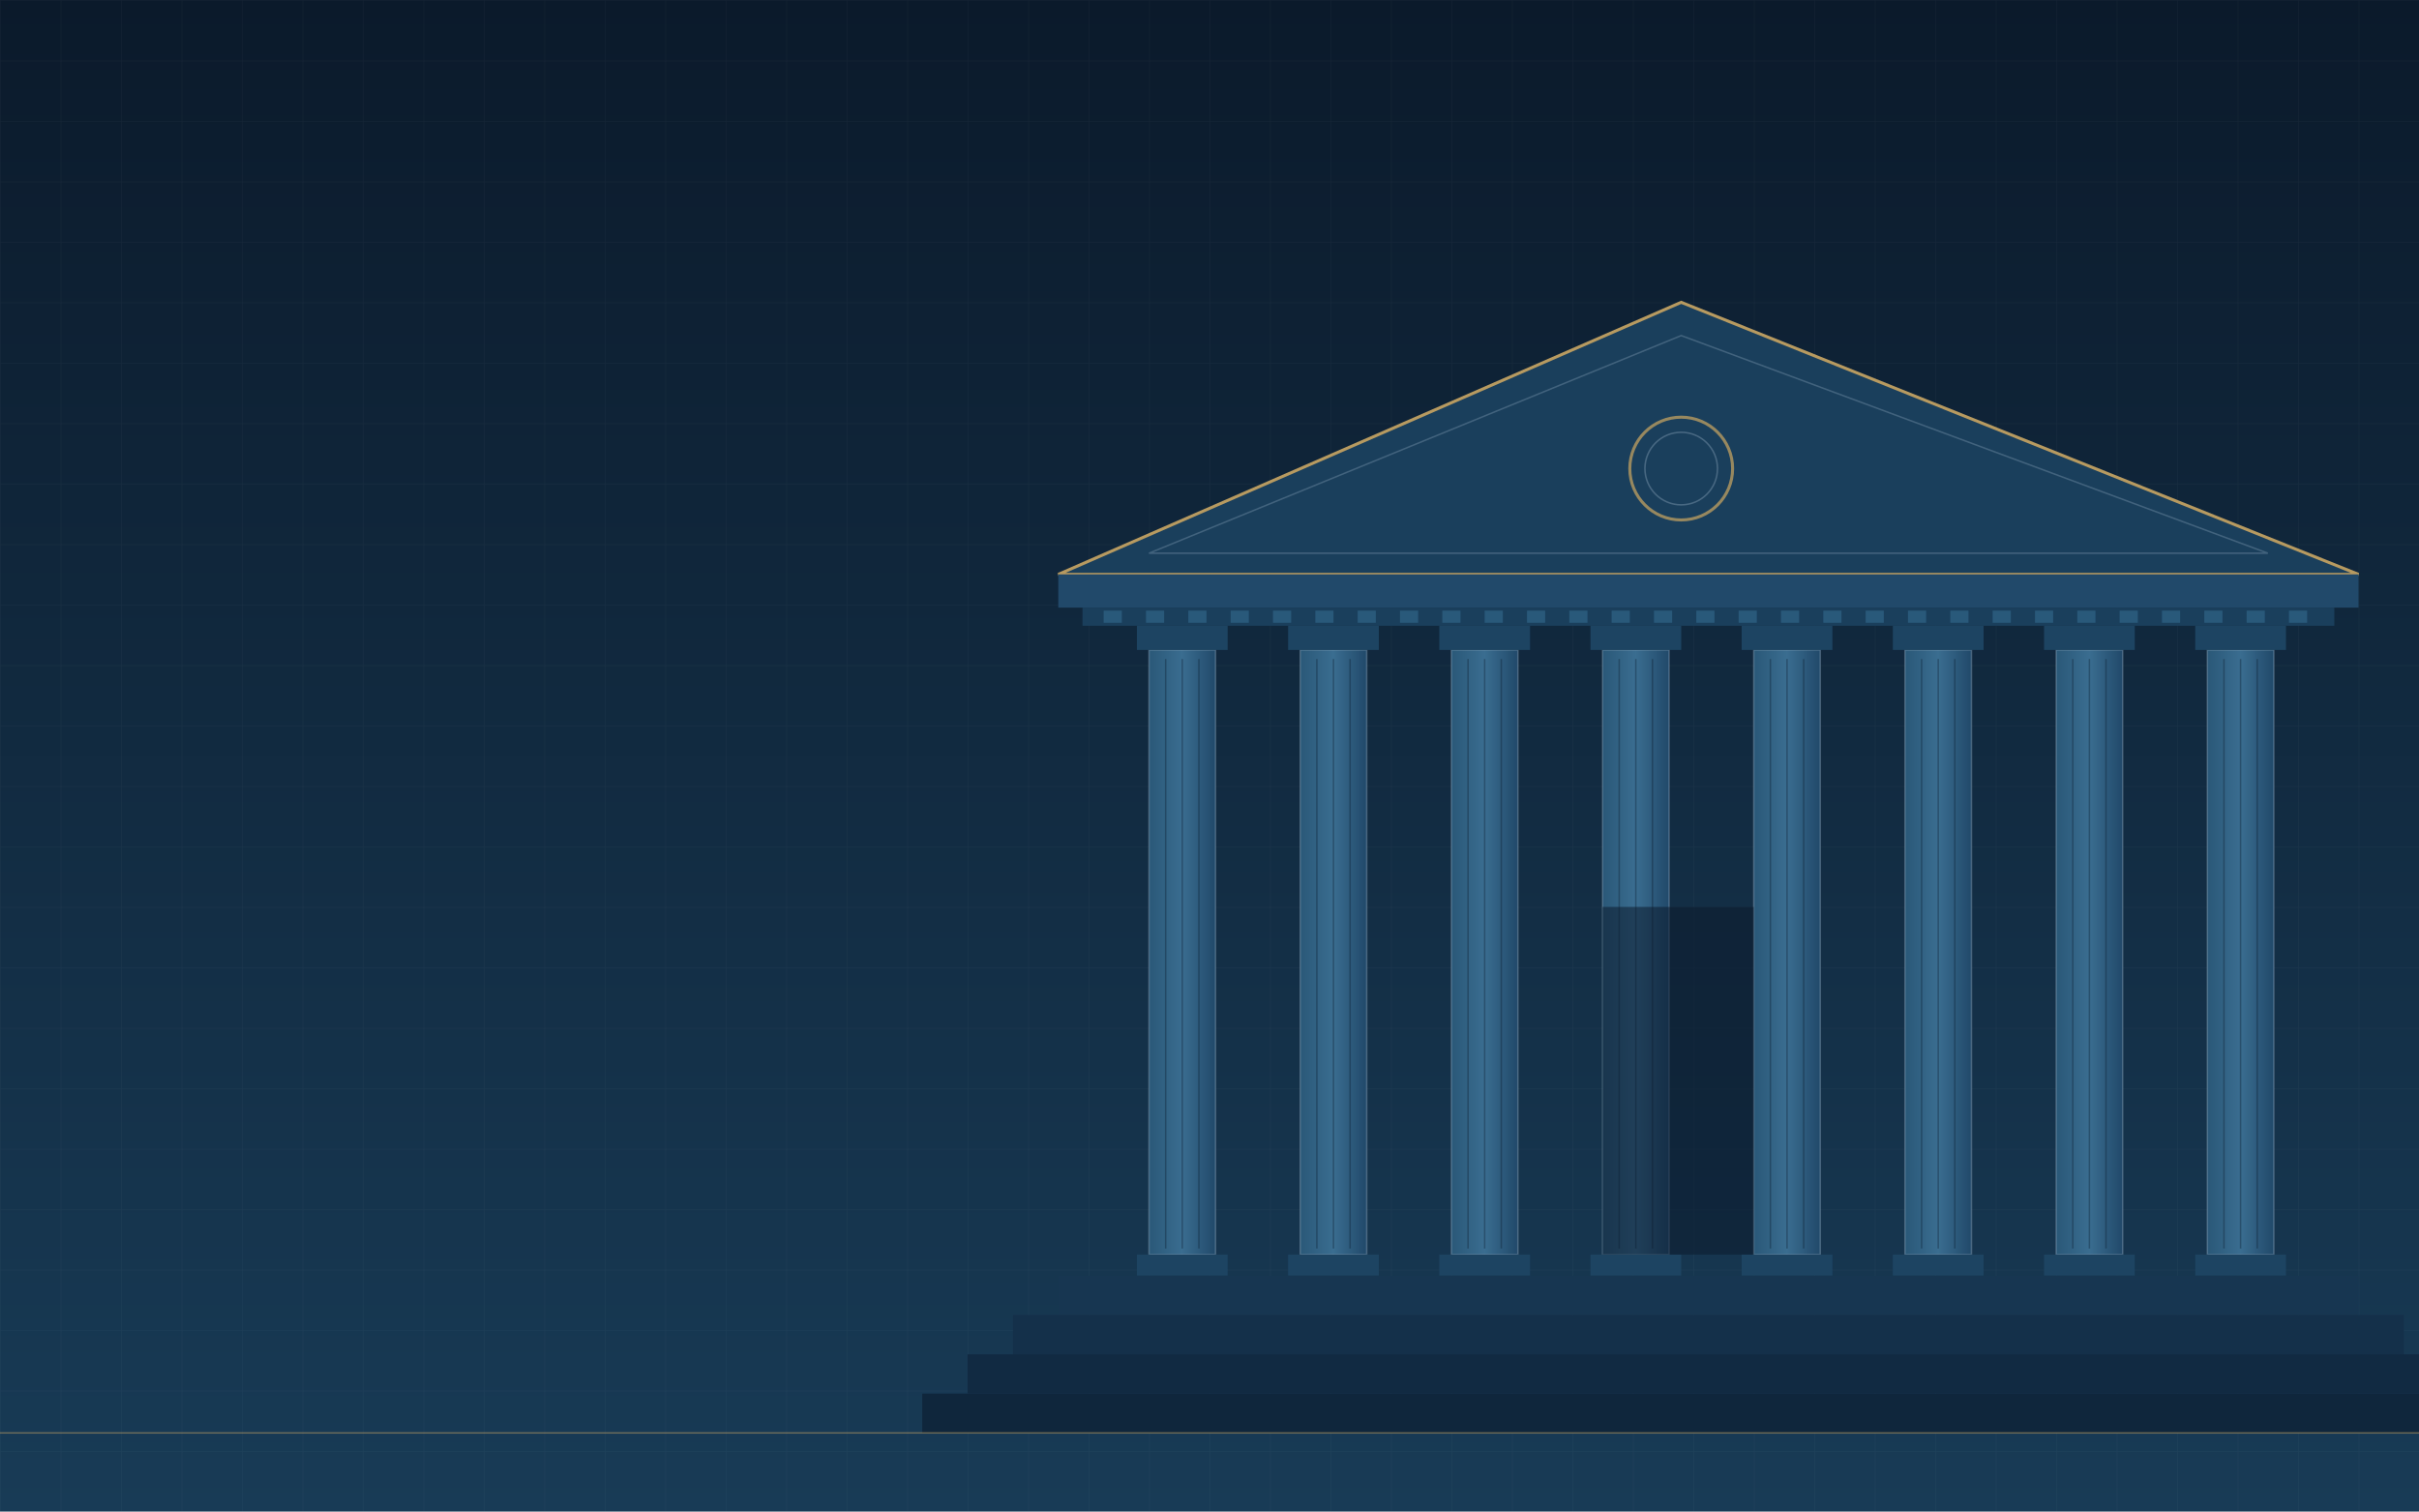
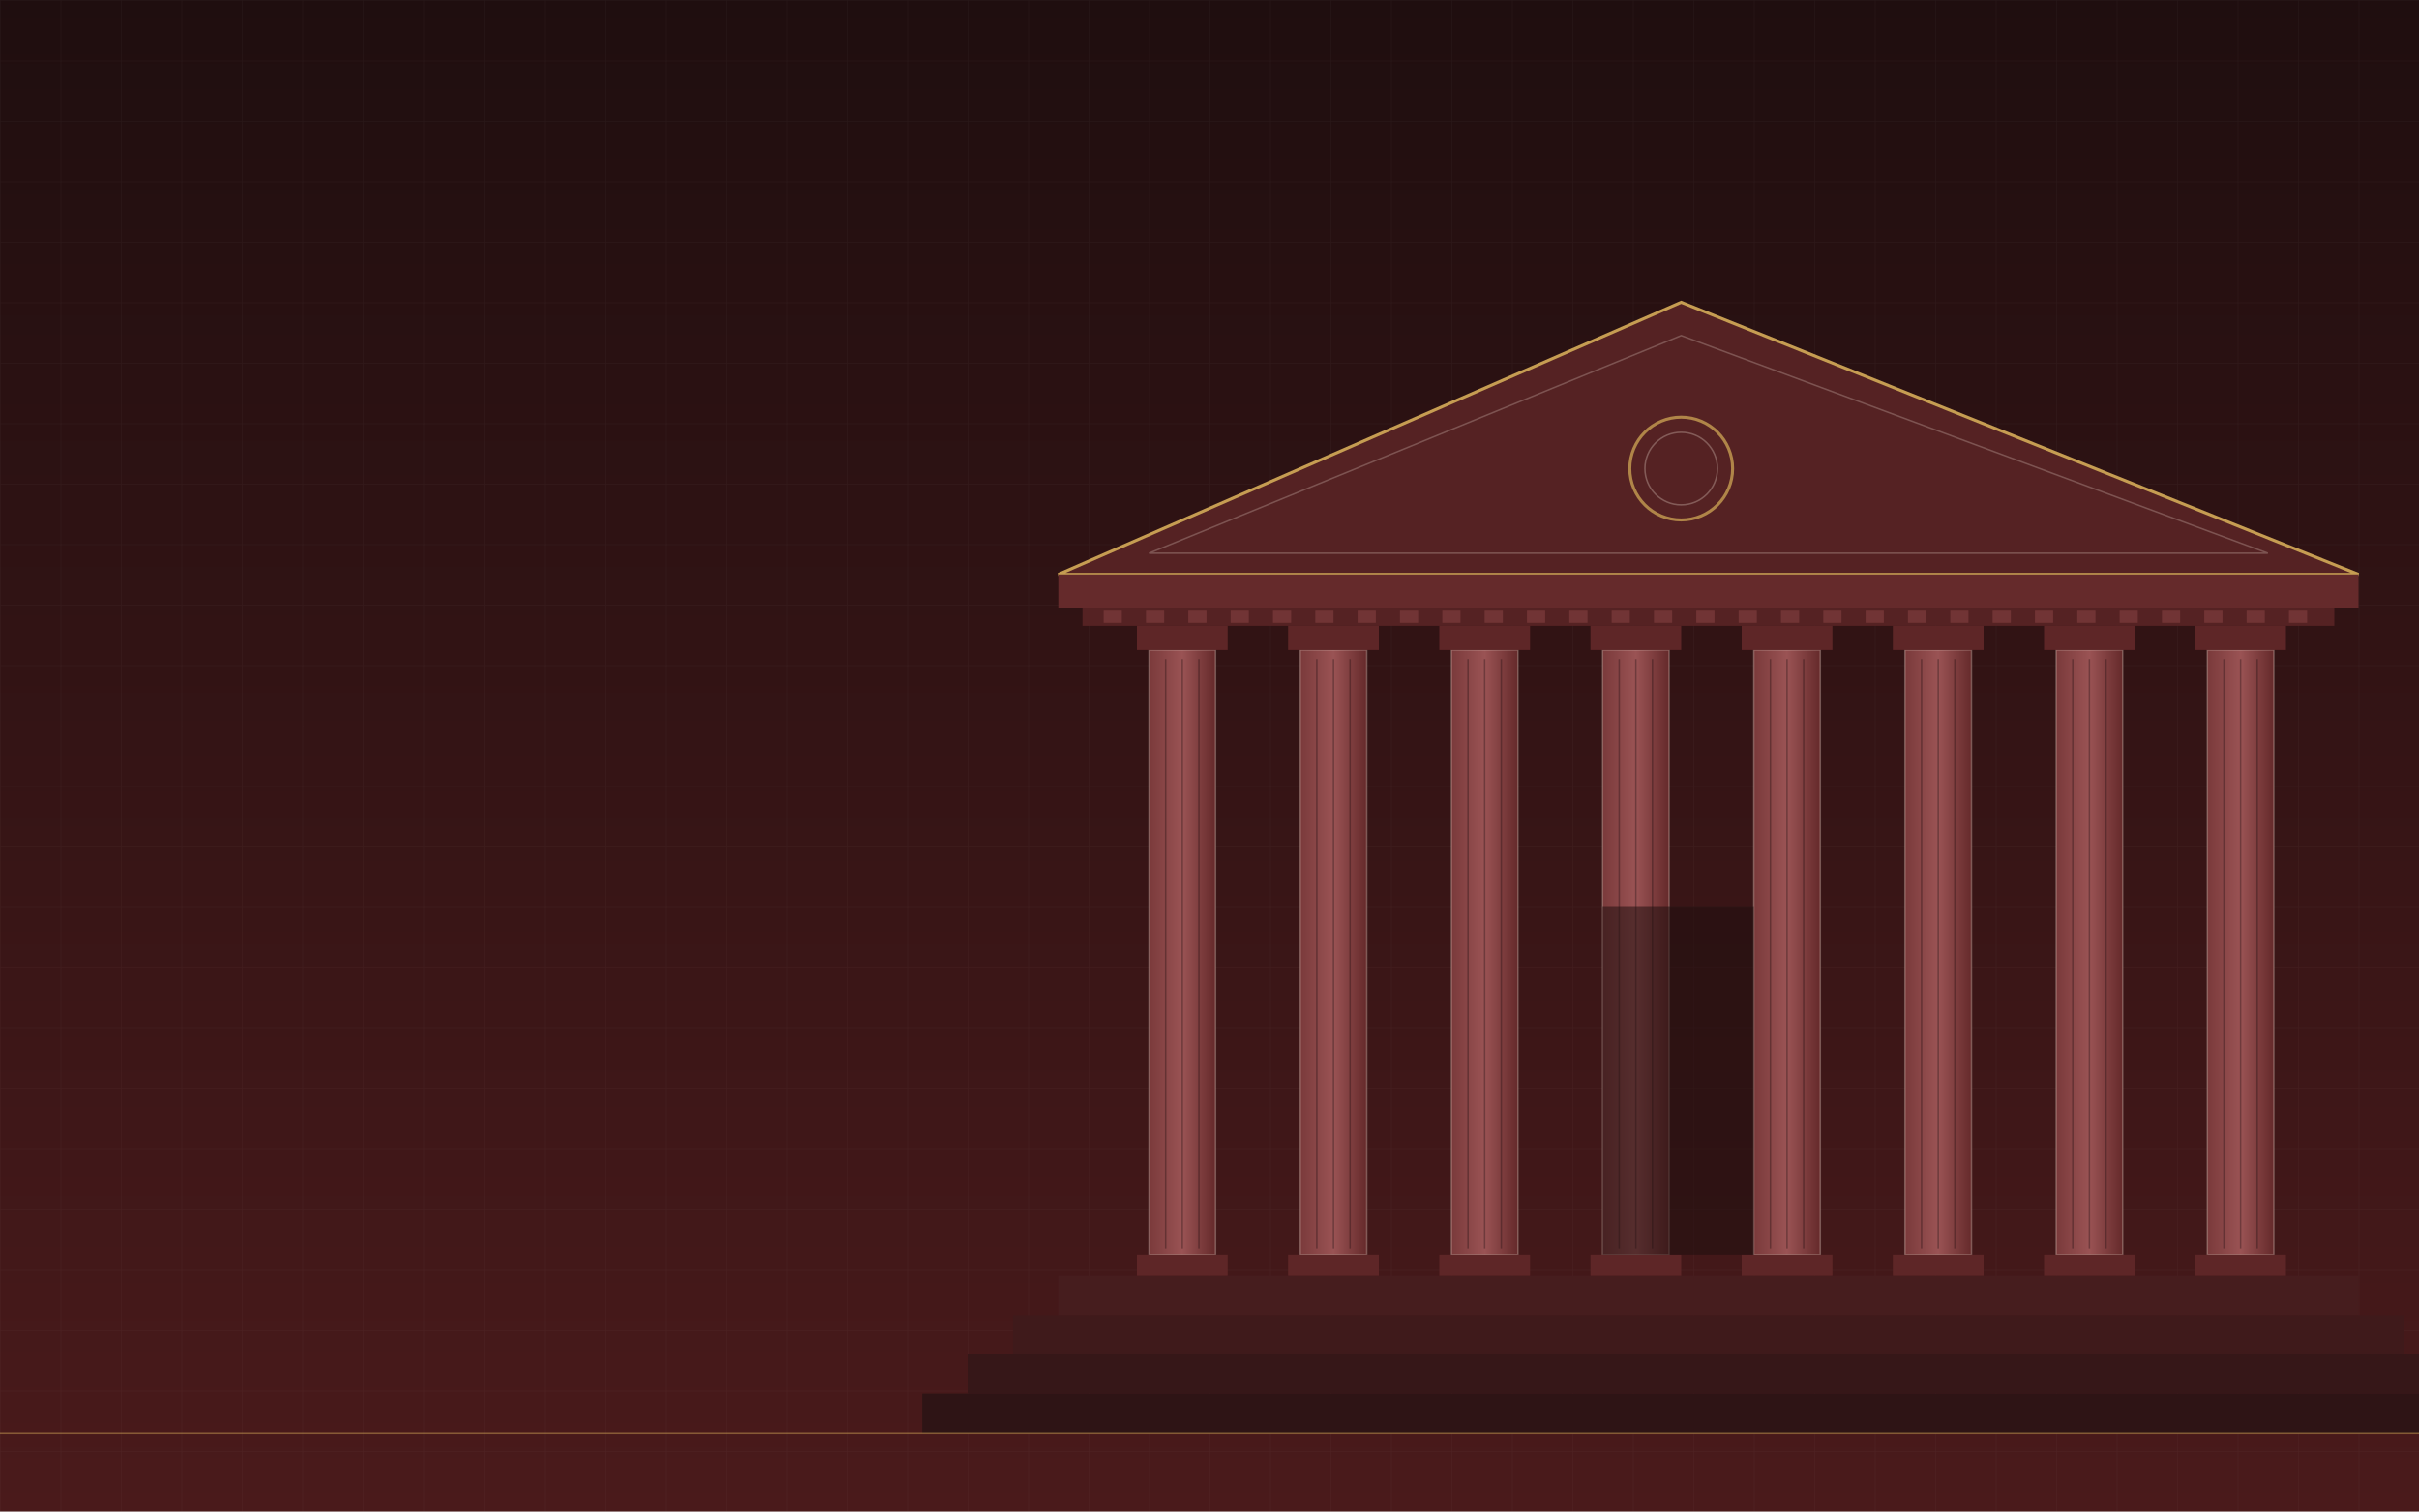
<svg xmlns="http://www.w3.org/2000/svg" viewBox="0 0 1600 1000" preserveAspectRatio="xMidYMid slice">
  <defs>
    <linearGradient id="sky" x1="0" y1="0" x2="0" y2="1">
-       <stop offset="0" stop-color="#0b1a2b" />
-       <stop offset="1" stop-color="#183b56" />
+       <stop offset="0" stop-color="#1f0e0f" />
+       <stop offset="1" stop-color="#4a1a1b" />
    </linearGradient>
    <linearGradient id="col" x1="0" y1="0" x2="1" y2="0">
-       <stop offset="0" stop-color="#2a5878" />
-       <stop offset=".5" stop-color="#3a6d90" />
-       <stop offset="1" stop-color="#21496a" />
+       <stop offset="0" stop-color="#7a3a3b" />
+       <stop offset=".5" stop-color="#9a5354" />
+       <stop offset="1" stop-color="#652a2b" />
    </linearGradient>
    <pattern id="grid" width="40" height="40" patternUnits="userSpaceOnUse">
      <path d="M40 0H0V40" fill="none" stroke="#ffffff" stroke-opacity=".035" />
    </pattern>
  </defs>
  <rect width="1600" height="1000" fill="url(#sky)" />
  <rect width="1600" height="1000" fill="url(#grid)" />
-   <polygon points="700,380 1112,200 1560,380" fill="#1a3f5c" stroke="#b79a60" stroke-width="2" />
-   <polygon points="760,366 1112,222 1500,366" fill="none" stroke="#9fb6c8" stroke-opacity=".3" />
-   <circle cx="1112" cy="310" r="34" fill="none" stroke="#b79a60" stroke-opacity=".8" stroke-width="2" />
-   <circle cx="1112" cy="310" r="24" fill="none" stroke="#9fb6c8" stroke-opacity=".35" />
-   <rect x="700" y="380" width="860" height="22" fill="#21496a" />
-   <rect x="716" y="402" width="828" height="12" fill="#1a3f5c" />
-   <rect x="730" y="404" width="12" height="8" fill="#2f6488" opacity=".7" />
-   <rect x="758" y="404" width="12" height="8" fill="#2f6488" opacity=".7" />
-   <rect x="786" y="404" width="12" height="8" fill="#2f6488" opacity=".7" />
-   <rect x="814" y="404" width="12" height="8" fill="#2f6488" opacity=".7" />
-   <rect x="842" y="404" width="12" height="8" fill="#2f6488" opacity=".7" />
-   <rect x="870" y="404" width="12" height="8" fill="#2f6488" opacity=".7" />
-   <rect x="898" y="404" width="12" height="8" fill="#2f6488" opacity=".7" />
-   <rect x="926" y="404" width="12" height="8" fill="#2f6488" opacity=".7" />
-   <rect x="954" y="404" width="12" height="8" fill="#2f6488" opacity=".7" />
-   <rect x="982" y="404" width="12" height="8" fill="#2f6488" opacity=".7" />
-   <rect x="1010" y="404" width="12" height="8" fill="#2f6488" opacity=".7" />
-   <rect x="1038" y="404" width="12" height="8" fill="#2f6488" opacity=".7" />
-   <rect x="1066" y="404" width="12" height="8" fill="#2f6488" opacity=".7" />
-   <rect x="1094" y="404" width="12" height="8" fill="#2f6488" opacity=".7" />
-   <rect x="1122" y="404" width="12" height="8" fill="#2f6488" opacity=".7" />
-   <rect x="1150" y="404" width="12" height="8" fill="#2f6488" opacity=".7" />
-   <rect x="1178" y="404" width="12" height="8" fill="#2f6488" opacity=".7" />
-   <rect x="1206" y="404" width="12" height="8" fill="#2f6488" opacity=".7" />
-   <rect x="1234" y="404" width="12" height="8" fill="#2f6488" opacity=".7" />
-   <rect x="1262" y="404" width="12" height="8" fill="#2f6488" opacity=".7" />
-   <rect x="1290" y="404" width="12" height="8" fill="#2f6488" opacity=".7" />
-   <rect x="1318" y="404" width="12" height="8" fill="#2f6488" opacity=".7" />
-   <rect x="1346" y="404" width="12" height="8" fill="#2f6488" opacity=".7" />
-   <rect x="1374" y="404" width="12" height="8" fill="#2f6488" opacity=".7" />
-   <rect x="1402" y="404" width="12" height="8" fill="#2f6488" opacity=".7" />
-   <rect x="1430" y="404" width="12" height="8" fill="#2f6488" opacity=".7" />
-   <rect x="1458" y="404" width="12" height="8" fill="#2f6488" opacity=".7" />
-   <rect x="1486" y="404" width="12" height="8" fill="#2f6488" opacity=".7" />
-   <rect x="1514" y="404" width="12" height="8" fill="#2f6488" opacity=".7" />
-   <rect x="760" y="430" width="44" height="400" fill="url(#col)" stroke="#9fb6c8" stroke-opacity=".35" />
-   <line x1="771" y1="436" x2="771" y2="826" stroke="#0b1a2b" stroke-opacity=".35" />
-   <line x1="782" y1="436" x2="782" y2="826" stroke="#0b1a2b" stroke-opacity=".35" />
-   <line x1="793" y1="436" x2="793" y2="826" stroke="#0b1a2b" stroke-opacity=".35" />
-   <rect x="752" y="414" width="60" height="16" fill="#1d4462" />
-   <rect x="752" y="830" width="60" height="14" fill="#1d4462" />
-   <rect x="860" y="430" width="44" height="400" fill="url(#col)" stroke="#9fb6c8" stroke-opacity=".35" />
-   <line x1="871" y1="436" x2="871" y2="826" stroke="#0b1a2b" stroke-opacity=".35" />
-   <line x1="882" y1="436" x2="882" y2="826" stroke="#0b1a2b" stroke-opacity=".35" />
-   <line x1="893" y1="436" x2="893" y2="826" stroke="#0b1a2b" stroke-opacity=".35" />
-   <rect x="852" y="414" width="60" height="16" fill="#1d4462" />
-   <rect x="852" y="830" width="60" height="14" fill="#1d4462" />
-   <rect x="960" y="430" width="44" height="400" fill="url(#col)" stroke="#9fb6c8" stroke-opacity=".35" />
-   <line x1="971" y1="436" x2="971" y2="826" stroke="#0b1a2b" stroke-opacity=".35" />
-   <line x1="982" y1="436" x2="982" y2="826" stroke="#0b1a2b" stroke-opacity=".35" />
-   <line x1="993" y1="436" x2="993" y2="826" stroke="#0b1a2b" stroke-opacity=".35" />
-   <rect x="952" y="414" width="60" height="16" fill="#1d4462" />
-   <rect x="952" y="830" width="60" height="14" fill="#1d4462" />
-   <rect x="1060" y="430" width="44" height="400" fill="url(#col)" stroke="#9fb6c8" stroke-opacity=".35" />
-   <line x1="1071" y1="436" x2="1071" y2="826" stroke="#0b1a2b" stroke-opacity=".35" />
-   <line x1="1082" y1="436" x2="1082" y2="826" stroke="#0b1a2b" stroke-opacity=".35" />
-   <line x1="1093" y1="436" x2="1093" y2="826" stroke="#0b1a2b" stroke-opacity=".35" />
-   <rect x="1052" y="414" width="60" height="16" fill="#1d4462" />
-   <rect x="1052" y="830" width="60" height="14" fill="#1d4462" />
-   <rect x="1160" y="430" width="44" height="400" fill="url(#col)" stroke="#9fb6c8" stroke-opacity=".35" />
-   <line x1="1171" y1="436" x2="1171" y2="826" stroke="#0b1a2b" stroke-opacity=".35" />
-   <line x1="1182" y1="436" x2="1182" y2="826" stroke="#0b1a2b" stroke-opacity=".35" />
-   <line x1="1193" y1="436" x2="1193" y2="826" stroke="#0b1a2b" stroke-opacity=".35" />
-   <rect x="1152" y="414" width="60" height="16" fill="#1d4462" />
-   <rect x="1152" y="830" width="60" height="14" fill="#1d4462" />
-   <rect x="1260" y="430" width="44" height="400" fill="url(#col)" stroke="#9fb6c8" stroke-opacity=".35" />
-   <line x1="1271" y1="436" x2="1271" y2="826" stroke="#0b1a2b" stroke-opacity=".35" />
-   <line x1="1282" y1="436" x2="1282" y2="826" stroke="#0b1a2b" stroke-opacity=".35" />
-   <line x1="1293" y1="436" x2="1293" y2="826" stroke="#0b1a2b" stroke-opacity=".35" />
-   <rect x="1252" y="414" width="60" height="16" fill="#1d4462" />
-   <rect x="1252" y="830" width="60" height="14" fill="#1d4462" />
-   <rect x="1360" y="430" width="44" height="400" fill="url(#col)" stroke="#9fb6c8" stroke-opacity=".35" />
-   <line x1="1371" y1="436" x2="1371" y2="826" stroke="#0b1a2b" stroke-opacity=".35" />
-   <line x1="1382" y1="436" x2="1382" y2="826" stroke="#0b1a2b" stroke-opacity=".35" />
-   <line x1="1393" y1="436" x2="1393" y2="826" stroke="#0b1a2b" stroke-opacity=".35" />
-   <rect x="1352" y="414" width="60" height="16" fill="#1d4462" />
-   <rect x="1352" y="830" width="60" height="14" fill="#1d4462" />
-   <rect x="1460" y="430" width="44" height="400" fill="url(#col)" stroke="#9fb6c8" stroke-opacity=".35" />
-   <line x1="1471" y1="436" x2="1471" y2="826" stroke="#0b1a2b" stroke-opacity=".35" />
-   <line x1="1482" y1="436" x2="1482" y2="826" stroke="#0b1a2b" stroke-opacity=".35" />
-   <line x1="1493" y1="436" x2="1493" y2="826" stroke="#0b1a2b" stroke-opacity=".35" />
-   <rect x="1452" y="414" width="60" height="16" fill="#1d4462" />
-   <rect x="1452" y="830" width="60" height="14" fill="#1d4462" />
-   <rect x="1060" y="600" width="100" height="230" fill="#0b1a2b" opacity=".55" />
-   <rect x="700" y="844" width="860" height="26" fill="#173651" />
-   <rect x="670" y="870" width="920" height="26" fill="#14304a" />
-   <rect x="640" y="896" width="980" height="26" fill="#112a42" />
-   <rect x="610" y="922" width="1040" height="26" fill="#0f263c" />
-   <line x1="0" y1="948" x2="1600" y2="948" stroke="#b79a60" stroke-opacity=".5" />
+   <polygon points="700,380 1112,200 1560,380" fill="#552223" stroke="#c69d52" stroke-width="2" />
+   <polygon points="760,366 1112,222 1500,366" fill="none" stroke="#d9c6bb" stroke-opacity=".3" />
+   <circle cx="1112" cy="310" r="34" fill="none" stroke="#c69d52" stroke-opacity=".8" stroke-width="2" />
+   <circle cx="1112" cy="310" r="24" fill="none" stroke="#d9c6bb" stroke-opacity=".35" />
+   <rect x="700" y="380" width="860" height="22" fill="#652a2b" />
+   <rect x="716" y="402" width="828" height="12" fill="#552223" />
+   <rect x="730" y="404" width="12" height="8" fill="#7e3c3d" opacity=".7" />
+   <rect x="758" y="404" width="12" height="8" fill="#7e3c3d" opacity=".7" />
+   <rect x="786" y="404" width="12" height="8" fill="#7e3c3d" opacity=".7" />
+   <rect x="814" y="404" width="12" height="8" fill="#7e3c3d" opacity=".7" />
+   <rect x="842" y="404" width="12" height="8" fill="#7e3c3d" opacity=".7" />
+   <rect x="870" y="404" width="12" height="8" fill="#7e3c3d" opacity=".7" />
+   <rect x="898" y="404" width="12" height="8" fill="#7e3c3d" opacity=".7" />
+   <rect x="926" y="404" width="12" height="8" fill="#7e3c3d" opacity=".7" />
+   <rect x="954" y="404" width="12" height="8" fill="#7e3c3d" opacity=".7" />
+   <rect x="982" y="404" width="12" height="8" fill="#7e3c3d" opacity=".7" />
+   <rect x="1010" y="404" width="12" height="8" fill="#7e3c3d" opacity=".7" />
+   <rect x="1038" y="404" width="12" height="8" fill="#7e3c3d" opacity=".7" />
+   <rect x="1066" y="404" width="12" height="8" fill="#7e3c3d" opacity=".7" />
+   <rect x="1094" y="404" width="12" height="8" fill="#7e3c3d" opacity=".7" />
+   <rect x="1122" y="404" width="12" height="8" fill="#7e3c3d" opacity=".7" />
+   <rect x="1150" y="404" width="12" height="8" fill="#7e3c3d" opacity=".7" />
+   <rect x="1178" y="404" width="12" height="8" fill="#7e3c3d" opacity=".7" />
+   <rect x="1206" y="404" width="12" height="8" fill="#7e3c3d" opacity=".7" />
+   <rect x="1234" y="404" width="12" height="8" fill="#7e3c3d" opacity=".7" />
+   <rect x="1262" y="404" width="12" height="8" fill="#7e3c3d" opacity=".7" />
+   <rect x="1290" y="404" width="12" height="8" fill="#7e3c3d" opacity=".7" />
+   <rect x="1318" y="404" width="12" height="8" fill="#7e3c3d" opacity=".7" />
+   <rect x="1346" y="404" width="12" height="8" fill="#7e3c3d" opacity=".7" />
+   <rect x="1374" y="404" width="12" height="8" fill="#7e3c3d" opacity=".7" />
+   <rect x="1402" y="404" width="12" height="8" fill="#7e3c3d" opacity=".7" />
+   <rect x="1430" y="404" width="12" height="8" fill="#7e3c3d" opacity=".7" />
+   <rect x="1458" y="404" width="12" height="8" fill="#7e3c3d" opacity=".7" />
+   <rect x="1486" y="404" width="12" height="8" fill="#7e3c3d" opacity=".7" />
+   <rect x="1514" y="404" width="12" height="8" fill="#7e3c3d" opacity=".7" />
+   <rect x="760" y="430" width="44" height="400" fill="url(#col)" stroke="#d9c6bb" stroke-opacity=".35" />
+   <line x1="771" y1="436" x2="771" y2="826" stroke="#1f0e0f" stroke-opacity=".35" />
+   <line x1="782" y1="436" x2="782" y2="826" stroke="#1f0e0f" stroke-opacity=".35" />
+   <line x1="793" y1="436" x2="793" y2="826" stroke="#1f0e0f" stroke-opacity=".35" />
+   <rect x="752" y="414" width="60" height="16" fill="#5e2627" />
+   <rect x="752" y="830" width="60" height="14" fill="#5e2627" />
+   <rect x="860" y="430" width="44" height="400" fill="url(#col)" stroke="#d9c6bb" stroke-opacity=".35" />
+   <line x1="871" y1="436" x2="871" y2="826" stroke="#1f0e0f" stroke-opacity=".35" />
+   <line x1="882" y1="436" x2="882" y2="826" stroke="#1f0e0f" stroke-opacity=".35" />
+   <line x1="893" y1="436" x2="893" y2="826" stroke="#1f0e0f" stroke-opacity=".35" />
+   <rect x="852" y="414" width="60" height="16" fill="#5e2627" />
+   <rect x="852" y="830" width="60" height="14" fill="#5e2627" />
+   <rect x="960" y="430" width="44" height="400" fill="url(#col)" stroke="#d9c6bb" stroke-opacity=".35" />
+   <line x1="971" y1="436" x2="971" y2="826" stroke="#1f0e0f" stroke-opacity=".35" />
+   <line x1="982" y1="436" x2="982" y2="826" stroke="#1f0e0f" stroke-opacity=".35" />
+   <line x1="993" y1="436" x2="993" y2="826" stroke="#1f0e0f" stroke-opacity=".35" />
+   <rect x="952" y="414" width="60" height="16" fill="#5e2627" />
+   <rect x="952" y="830" width="60" height="14" fill="#5e2627" />
+   <rect x="1060" y="430" width="44" height="400" fill="url(#col)" stroke="#d9c6bb" stroke-opacity=".35" />
+   <line x1="1071" y1="436" x2="1071" y2="826" stroke="#1f0e0f" stroke-opacity=".35" />
+   <line x1="1082" y1="436" x2="1082" y2="826" stroke="#1f0e0f" stroke-opacity=".35" />
+   <line x1="1093" y1="436" x2="1093" y2="826" stroke="#1f0e0f" stroke-opacity=".35" />
+   <rect x="1052" y="414" width="60" height="16" fill="#5e2627" />
+   <rect x="1052" y="830" width="60" height="14" fill="#5e2627" />
+   <rect x="1160" y="430" width="44" height="400" fill="url(#col)" stroke="#d9c6bb" stroke-opacity=".35" />
+   <line x1="1171" y1="436" x2="1171" y2="826" stroke="#1f0e0f" stroke-opacity=".35" />
+   <line x1="1182" y1="436" x2="1182" y2="826" stroke="#1f0e0f" stroke-opacity=".35" />
+   <line x1="1193" y1="436" x2="1193" y2="826" stroke="#1f0e0f" stroke-opacity=".35" />
+   <rect x="1152" y="414" width="60" height="16" fill="#5e2627" />
+   <rect x="1152" y="830" width="60" height="14" fill="#5e2627" />
+   <rect x="1260" y="430" width="44" height="400" fill="url(#col)" stroke="#d9c6bb" stroke-opacity=".35" />
+   <line x1="1271" y1="436" x2="1271" y2="826" stroke="#1f0e0f" stroke-opacity=".35" />
+   <line x1="1282" y1="436" x2="1282" y2="826" stroke="#1f0e0f" stroke-opacity=".35" />
+   <line x1="1293" y1="436" x2="1293" y2="826" stroke="#1f0e0f" stroke-opacity=".35" />
+   <rect x="1252" y="414" width="60" height="16" fill="#5e2627" />
+   <rect x="1252" y="830" width="60" height="14" fill="#5e2627" />
+   <rect x="1360" y="430" width="44" height="400" fill="url(#col)" stroke="#d9c6bb" stroke-opacity=".35" />
+   <line x1="1371" y1="436" x2="1371" y2="826" stroke="#1f0e0f" stroke-opacity=".35" />
+   <line x1="1382" y1="436" x2="1382" y2="826" stroke="#1f0e0f" stroke-opacity=".35" />
+   <line x1="1393" y1="436" x2="1393" y2="826" stroke="#1f0e0f" stroke-opacity=".35" />
+   <rect x="1352" y="414" width="60" height="16" fill="#5e2627" />
+   <rect x="1352" y="830" width="60" height="14" fill="#5e2627" />
+   <rect x="1460" y="430" width="44" height="400" fill="url(#col)" stroke="#d9c6bb" stroke-opacity=".35" />
+   <line x1="1471" y1="436" x2="1471" y2="826" stroke="#1f0e0f" stroke-opacity=".35" />
+   <line x1="1482" y1="436" x2="1482" y2="826" stroke="#1f0e0f" stroke-opacity=".35" />
+   <line x1="1493" y1="436" x2="1493" y2="826" stroke="#1f0e0f" stroke-opacity=".35" />
+   <rect x="1452" y="414" width="60" height="16" fill="#5e2627" />
+   <rect x="1452" y="830" width="60" height="14" fill="#5e2627" />
+   <rect x="1060" y="600" width="100" height="230" fill="#1f0e0f" opacity=".55" />
+   <rect x="700" y="844" width="860" height="26" fill="#461d1e" />
+   <rect x="670" y="870" width="920" height="26" fill="#3f1a1b" />
+   <rect x="640" y="896" width="980" height="26" fill="#361718" />
+   <rect x="610" y="922" width="1040" height="26" fill="#2e1415" />
+   <line x1="0" y1="948" x2="1600" y2="948" stroke="#c69d52" stroke-opacity=".5" />
</svg>
